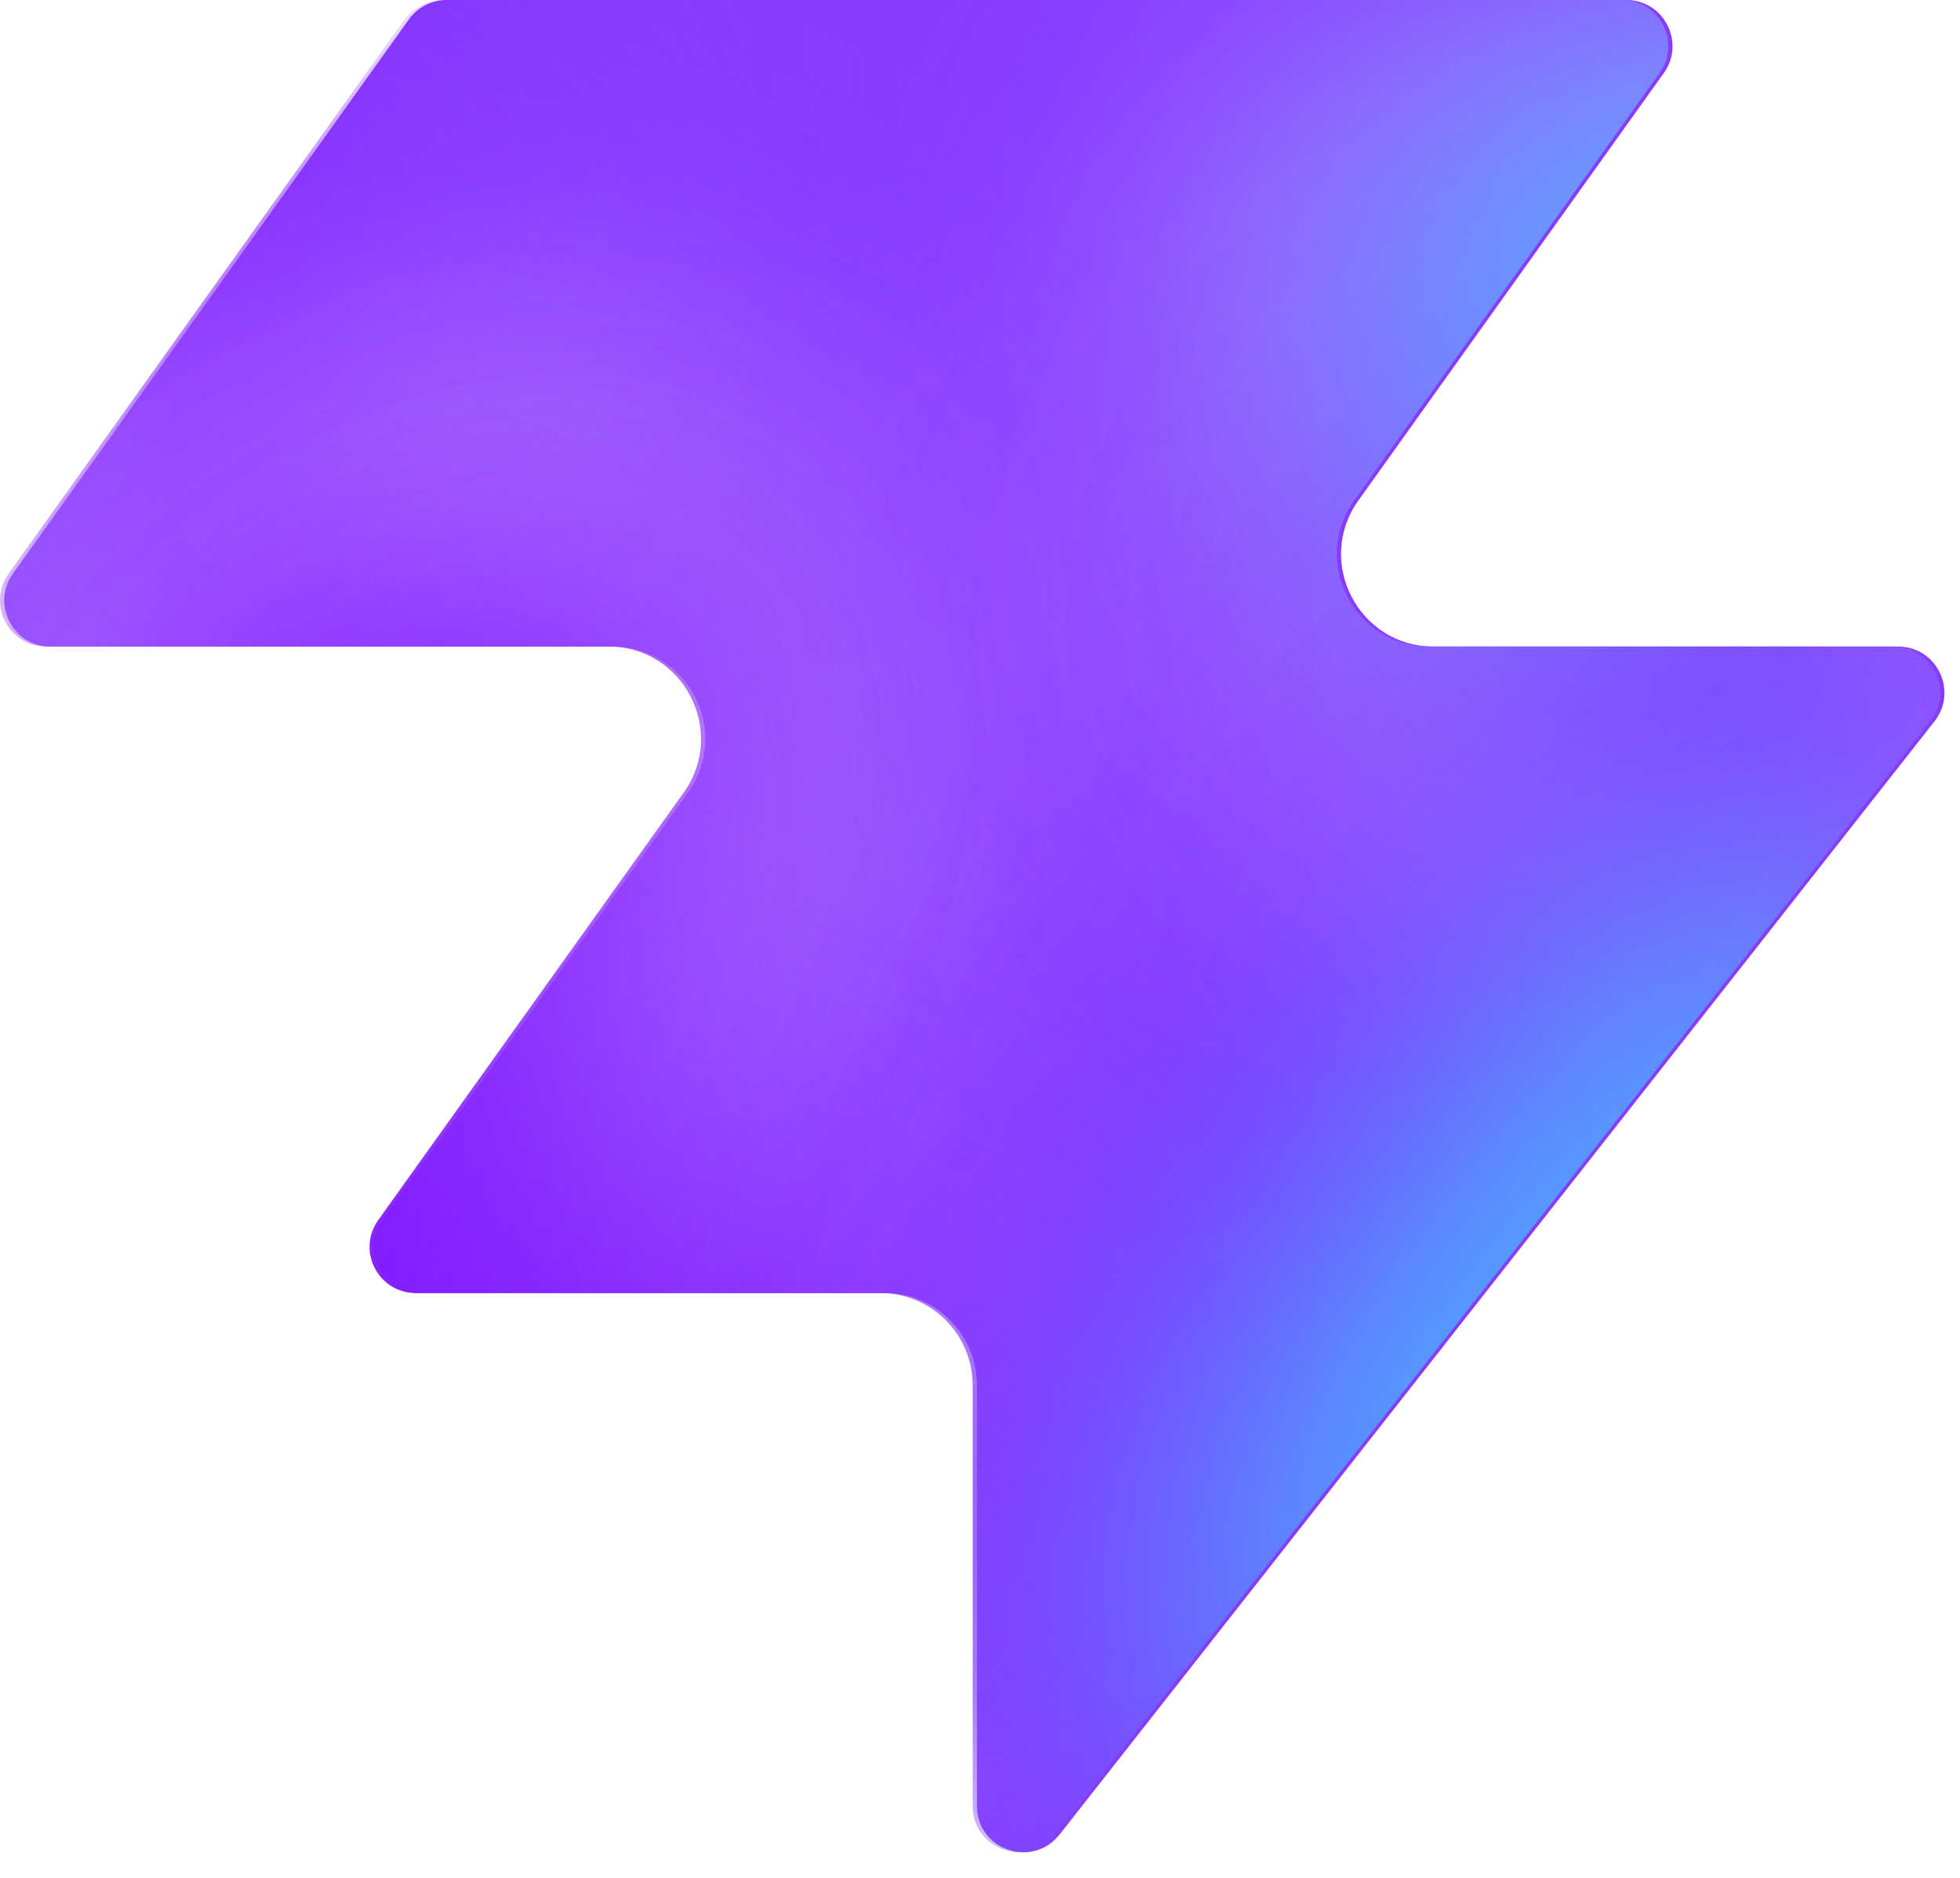
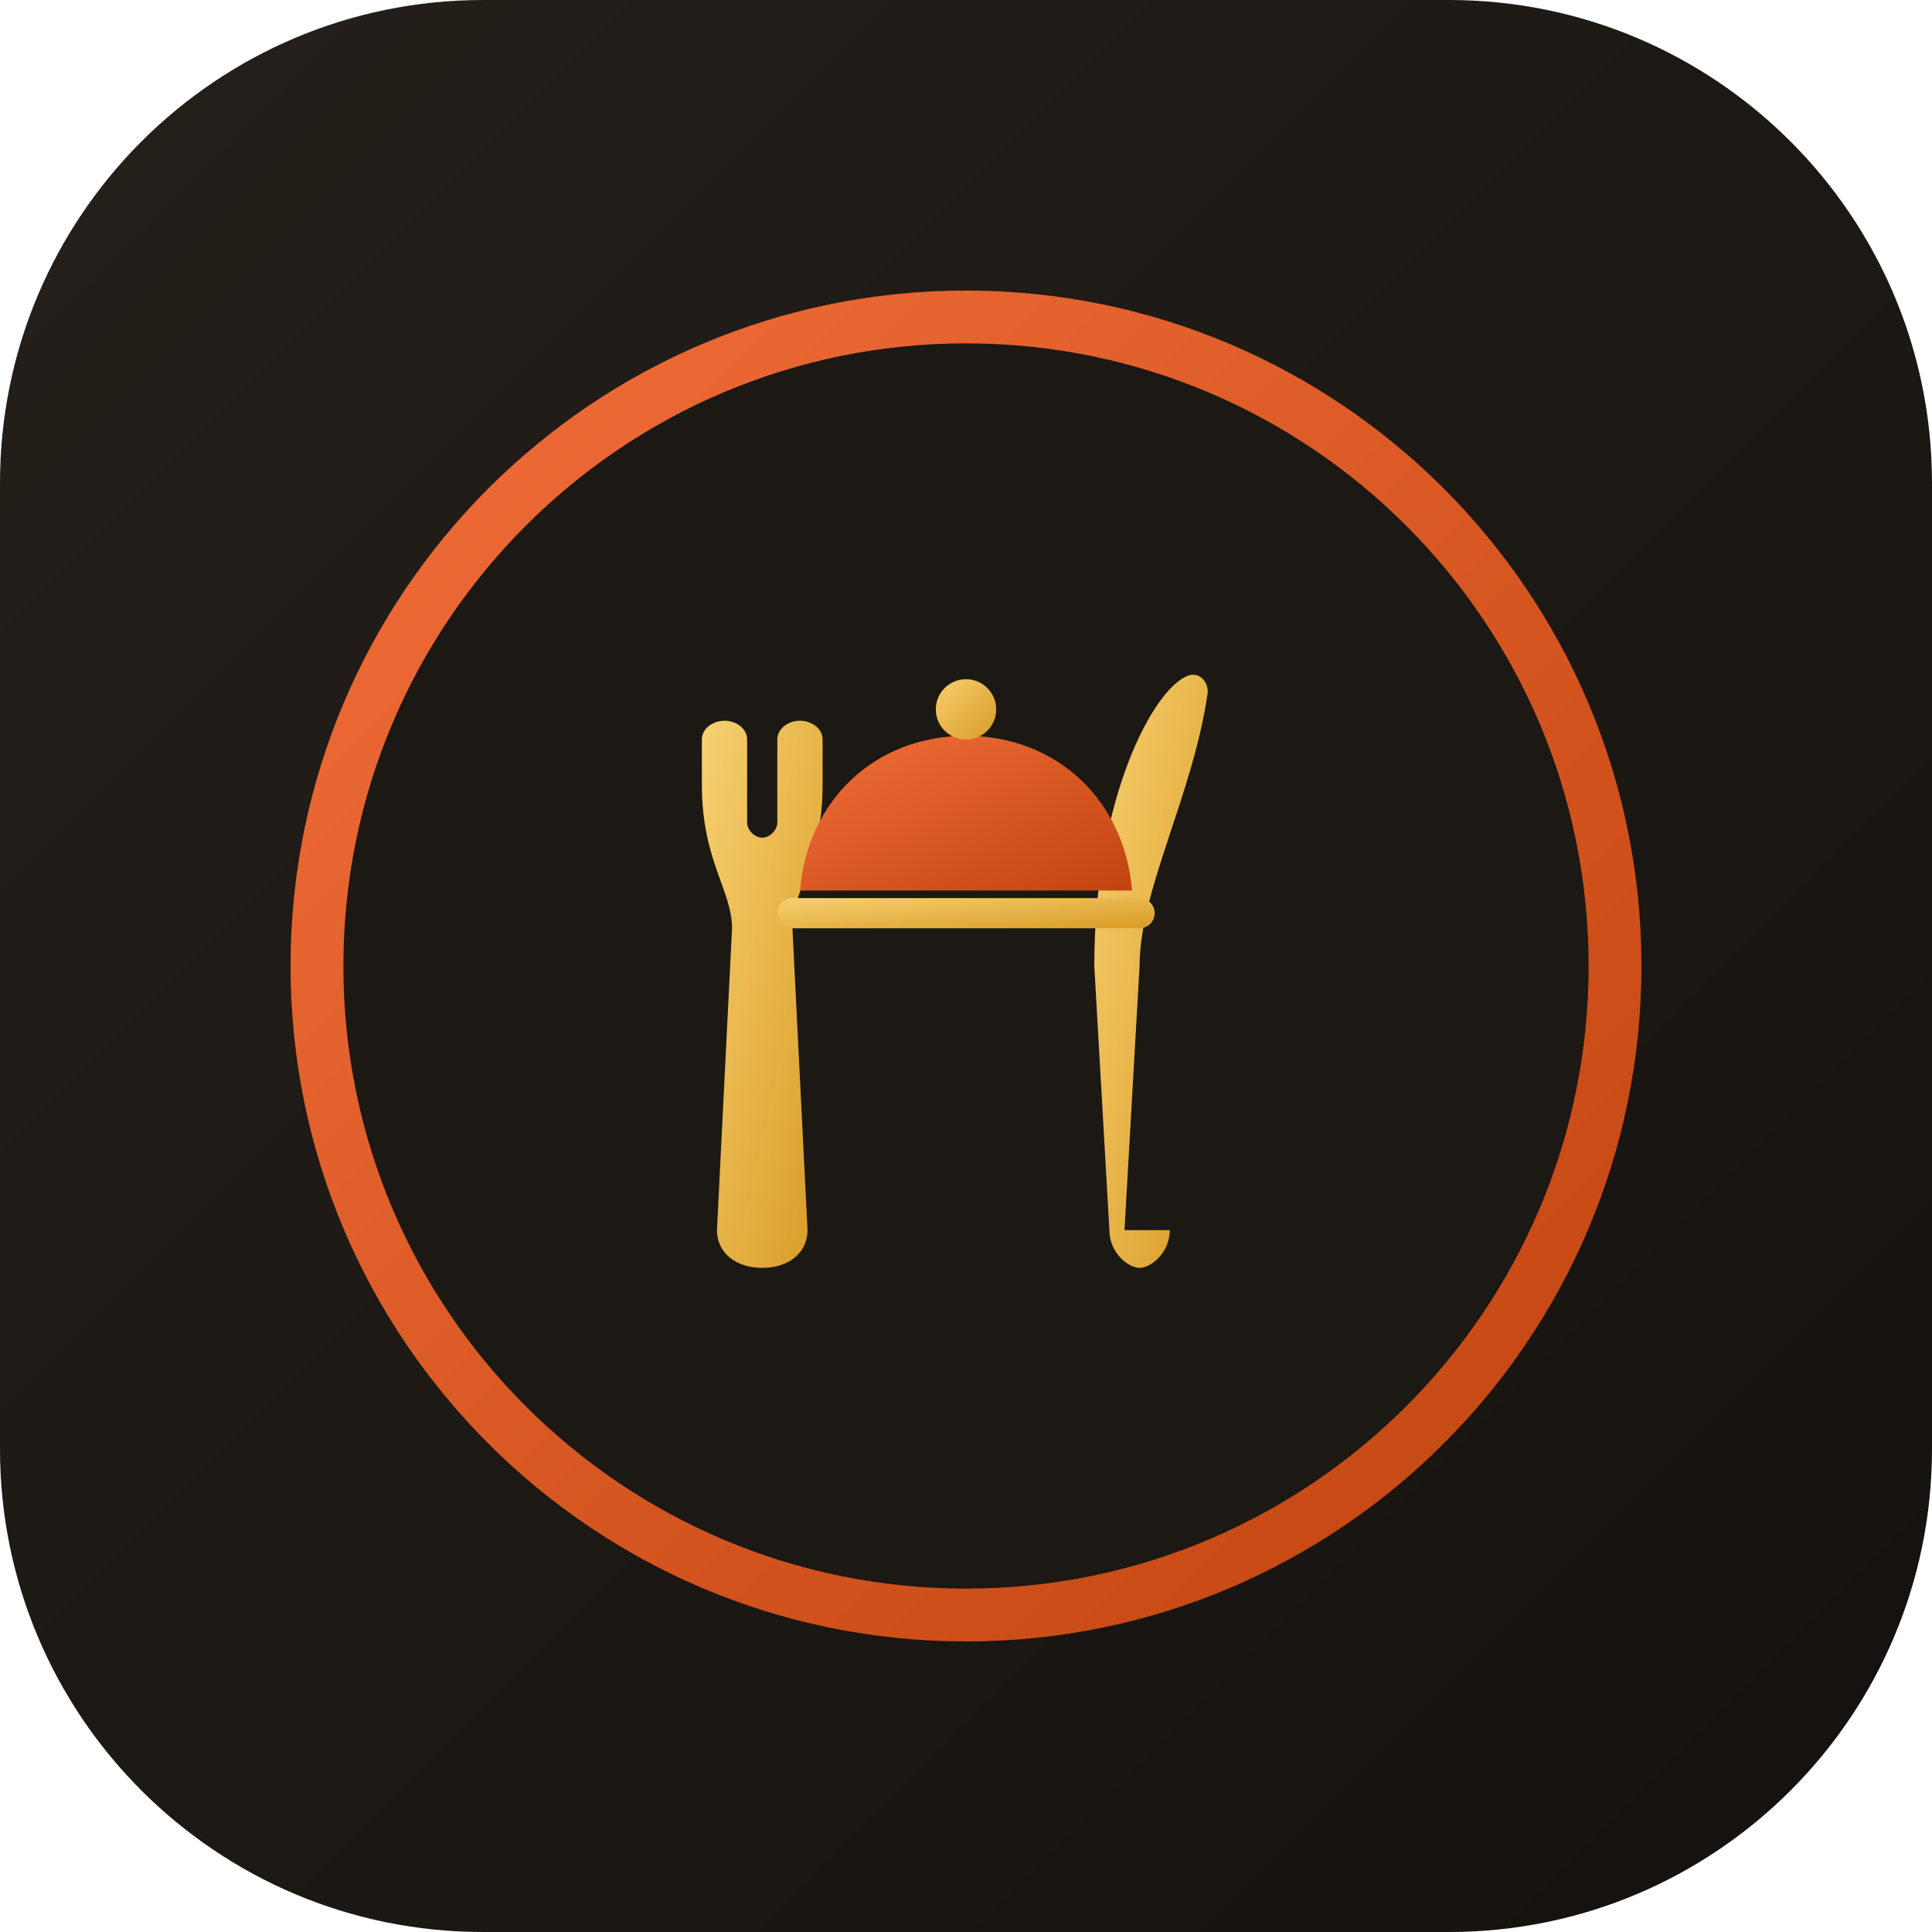
- <svg xmlns="http://www.w3.org/2000/svg" width="48" height="46" fill="none" viewBox="0 0 48 46">
-   <path fill="#863bff" d="M25.946 44.938c-.664.845-2.021.375-2.021-.698V33.937a2.26 2.26 0 0 0-2.262-2.262H10.287c-.92 0-1.456-1.04-.92-1.788l7.48-10.471c1.07-1.497 0-3.578-1.842-3.578H1.237c-.92 0-1.456-1.04-.92-1.788L10.013.474c.214-.297.556-.474.92-.474h28.894c.92 0 1.456 1.04.92 1.788l-7.48 10.471c-1.07 1.498 0 3.579 1.842 3.579h11.377c.943 0 1.473 1.088.89 1.83L25.947 44.94z" style="fill:#863bff;fill:color(display-p3 .525 .23 1);fill-opacity:1" />
-   <mask id="a" width="48" height="46" x="0" y="0" maskUnits="userSpaceOnUse" style="mask-type:alpha">
-     <path fill="#000" d="M25.842 44.938c-.664.844-2.021.375-2.021-.698V33.937a2.26 2.26 0 0 0-2.262-2.262H10.183c-.92 0-1.456-1.04-.92-1.788l7.48-10.471c1.07-1.498 0-3.579-1.842-3.579H1.133c-.92 0-1.456-1.04-.92-1.787L9.91.473c.214-.297.556-.474.92-.474h28.894c.92 0 1.456 1.04.92 1.788l-7.48 10.471c-1.07 1.498 0 3.578 1.842 3.578h11.377c.943 0 1.473 1.088.89 1.832L25.843 44.94z" style="fill:#000;fill-opacity:1" />
-   </mask>
-   <g mask="url(#a)">
-     <g filter="url(#b)">
-       <ellipse cx="5.508" cy="14.704" fill="#ede6ff" rx="5.508" ry="14.704" style="fill:#ede6ff;fill:color(display-p3 .927 .903 1);fill-opacity:1" transform="matrix(.00324 1 1 -.00324 -4.47 31.516)" />
-     </g>
-     <g filter="url(#c)">
-       <ellipse cx="10.399" cy="29.851" fill="#ede6ff" rx="10.399" ry="29.851" style="fill:#ede6ff;fill:color(display-p3 .927 .903 1);fill-opacity:1" transform="matrix(.00324 1 1 -.00324 -39.328 7.883)" />
-     </g>
-     <g filter="url(#d)">
-       <ellipse cx="5.508" cy="30.487" fill="#7e14ff" rx="5.508" ry="30.487" style="fill:#7e14ff;fill:color(display-p3 .492 .077 1);fill-opacity:1" transform="rotate(89.814 -25.913 -14.639)scale(1 -1)" />
-     </g>
-     <g filter="url(#e)">
-       <ellipse cx="5.508" cy="30.599" fill="#7e14ff" rx="5.508" ry="30.599" style="fill:#7e14ff;fill:color(display-p3 .492 .077 1);fill-opacity:1" transform="rotate(89.814 -32.644 -3.334)scale(1 -1)" />
-     </g>
-     <g filter="url(#f)">
-       <ellipse cx="5.508" cy="30.599" fill="#7e14ff" rx="5.508" ry="30.599" style="fill:#7e14ff;fill:color(display-p3 .492 .077 1);fill-opacity:1" transform="matrix(.00324 1 1 -.00324 -34.34 30.47)" />
-     </g>
-     <g filter="url(#g)">
-       <ellipse cx="14.072" cy="22.078" fill="#ede6ff" rx="14.072" ry="22.078" style="fill:#ede6ff;fill:color(display-p3 .927 .903 1);fill-opacity:1" transform="rotate(93.35 24.506 48.493)scale(-1 1)" />
-     </g>
-     <g filter="url(#h)">
-       <ellipse cx="3.47" cy="21.501" fill="#7e14ff" rx="3.47" ry="21.501" style="fill:#7e14ff;fill:color(display-p3 .492 .077 1);fill-opacity:1" transform="rotate(89.009 28.708 47.59)scale(-1 1)" />
-     </g>
-     <g filter="url(#i)">
-       <ellipse cx="3.47" cy="21.501" fill="#7e14ff" rx="3.47" ry="21.501" style="fill:#7e14ff;fill:color(display-p3 .492 .077 1);fill-opacity:1" transform="rotate(89.009 28.708 47.59)scale(-1 1)" />
-     </g>
-     <g filter="url(#j)">
-       <ellipse cx=".387" cy="8.972" fill="#7e14ff" rx="4.407" ry="29.108" style="fill:#7e14ff;fill:color(display-p3 .492 .077 1);fill-opacity:1" transform="rotate(39.51 .387 8.972)" />
-     </g>
-     <g filter="url(#k)">
-       <ellipse cx="47.523" cy="-6.092" fill="#7e14ff" rx="4.407" ry="29.108" style="fill:#7e14ff;fill:color(display-p3 .492 .077 1);fill-opacity:1" transform="rotate(37.892 47.523 -6.092)" />
-     </g>
-     <g filter="url(#l)">
-       <ellipse cx="41.412" cy="6.333" fill="#47bfff" rx="5.971" ry="9.665" style="fill:#47bfff;fill:color(display-p3 .28 .748 1);fill-opacity:1" transform="rotate(37.892 41.412 6.333)" />
-     </g>
-     <g filter="url(#m)">
-       <ellipse cx="-1.879" cy="38.332" fill="#7e14ff" rx="4.407" ry="29.108" style="fill:#7e14ff;fill:color(display-p3 .492 .077 1);fill-opacity:1" transform="rotate(37.892 -1.88 38.332)" />
-     </g>
-     <g filter="url(#n)">
-       <ellipse cx="-1.879" cy="38.332" fill="#7e14ff" rx="4.407" ry="29.108" style="fill:#7e14ff;fill:color(display-p3 .492 .077 1);fill-opacity:1" transform="rotate(37.892 -1.88 38.332)" />
-     </g>
-     <g filter="url(#o)">
-       <ellipse cx="35.651" cy="29.907" fill="#7e14ff" rx="4.407" ry="29.108" style="fill:#7e14ff;fill:color(display-p3 .492 .077 1);fill-opacity:1" transform="rotate(37.892 35.651 29.907)" />
-     </g>
-     <g filter="url(#p)">
-       <ellipse cx="38.418" cy="32.4" fill="#47bfff" rx="5.971" ry="15.297" style="fill:#47bfff;fill:color(display-p3 .28 .748 1);fill-opacity:1" transform="rotate(37.892 38.418 32.4)" />
-     </g>
+ <svg xmlns="http://www.w3.org/2000/svg" viewBox="0 0 512 512" width="64" height="64">
+   <defs>
+     <linearGradient id="rf-bg-fav" x1="0%" y1="0%" x2="100%" y2="100%">
+       <stop offset="0%" stop-color="#26201B" />
+       <stop offset="100%" stop-color="#14110E" />
+     </linearGradient>
+     <linearGradient id="rf-pri-fav" x1="0%" y1="0%" x2="100%" y2="100%">
+       <stop offset="0%" stop-color="#F26E3A" />
+       <stop offset="100%" stop-color="#C1440E" />
+     </linearGradient>
+     <linearGradient id="rf-gold-fav" x1="0%" y1="0%" x2="100%" y2="100%">
+       <stop offset="0%" stop-color="#F7D070" />
+       <stop offset="100%" stop-color="#D99B26" />
+     </linearGradient>
+   </defs>
+   <rect width="512" height="512" rx="128" fill="url(#rf-bg-fav)" />
+   <circle cx="256" cy="256" r="172" fill="#1C1814" stroke="url(#rf-pri-fav)" stroke-width="14" />
+   <g transform="translate(196, 256)">
+     <path d="M-6,70 L-2,-10 C-2,-20 -10,-28 -10,-48 L-10,-60 C-10,-63 -7,-65 -4,-65 C-1,-65 2,-63 2,-60 L2,-38 C2,-36 4,-34 6,-34 C8,-34 10,-36 10,-38 L10,-60 C10,-63 13,-65 16,-65 C19,-65 22,-63 22,-60 L22,-48 C22,-28 14,-20 14,-10 L18,70 C18,76 13,80 6,80 C-1,80 -6,76 -6,70 Z" fill="url(#rf-gold-fav)" />
  </g>
-   <defs>
-     <filter id="b" width="60.045" height="41.654" x="-19.77" y="16.149" color-interpolation-filters="sRGB" filterUnits="userSpaceOnUse">
-       <feFlood flood-opacity="0" result="BackgroundImageFix" />
-       <feBlend in="SourceGraphic" in2="BackgroundImageFix" result="shape" />
-       <feGaussianBlur result="effect1_foregroundBlur_2002_17158" stdDeviation="7.659" />
-     </filter>
-     <filter id="c" width="90.34" height="51.437" x="-54.613" y="-7.533" color-interpolation-filters="sRGB" filterUnits="userSpaceOnUse">
-       <feFlood flood-opacity="0" result="BackgroundImageFix" />
-       <feBlend in="SourceGraphic" in2="BackgroundImageFix" result="shape" />
-       <feGaussianBlur result="effect1_foregroundBlur_2002_17158" stdDeviation="7.659" />
-     </filter>
-     <filter id="d" width="79.355" height="29.4" x="-49.64" y="2.03" color-interpolation-filters="sRGB" filterUnits="userSpaceOnUse">
-       <feFlood flood-opacity="0" result="BackgroundImageFix" />
-       <feBlend in="SourceGraphic" in2="BackgroundImageFix" result="shape" />
-       <feGaussianBlur result="effect1_foregroundBlur_2002_17158" stdDeviation="4.596" />
-     </filter>
-     <filter id="e" width="79.579" height="29.4" x="-45.045" y="20.029" color-interpolation-filters="sRGB" filterUnits="userSpaceOnUse">
-       <feFlood flood-opacity="0" result="BackgroundImageFix" />
-       <feBlend in="SourceGraphic" in2="BackgroundImageFix" result="shape" />
-       <feGaussianBlur result="effect1_foregroundBlur_2002_17158" stdDeviation="4.596" />
-     </filter>
-     <filter id="f" width="79.579" height="29.4" x="-43.513" y="21.178" color-interpolation-filters="sRGB" filterUnits="userSpaceOnUse">
-       <feFlood flood-opacity="0" result="BackgroundImageFix" />
-       <feBlend in="SourceGraphic" in2="BackgroundImageFix" result="shape" />
-       <feGaussianBlur result="effect1_foregroundBlur_2002_17158" stdDeviation="4.596" />
-     </filter>
-     <filter id="g" width="74.749" height="58.852" x="15.756" y="-17.901" color-interpolation-filters="sRGB" filterUnits="userSpaceOnUse">
-       <feFlood flood-opacity="0" result="BackgroundImageFix" />
-       <feBlend in="SourceGraphic" in2="BackgroundImageFix" result="shape" />
-       <feGaussianBlur result="effect1_foregroundBlur_2002_17158" stdDeviation="7.659" />
-     </filter>
-     <filter id="h" width="61.377" height="25.362" x="23.548" y="2.284" color-interpolation-filters="sRGB" filterUnits="userSpaceOnUse">
-       <feFlood flood-opacity="0" result="BackgroundImageFix" />
-       <feBlend in="SourceGraphic" in2="BackgroundImageFix" result="shape" />
-       <feGaussianBlur result="effect1_foregroundBlur_2002_17158" stdDeviation="4.596" />
-     </filter>
-     <filter id="i" width="61.377" height="25.362" x="23.548" y="2.284" color-interpolation-filters="sRGB" filterUnits="userSpaceOnUse">
-       <feFlood flood-opacity="0" result="BackgroundImageFix" />
-       <feBlend in="SourceGraphic" in2="BackgroundImageFix" result="shape" />
-       <feGaussianBlur result="effect1_foregroundBlur_2002_17158" stdDeviation="4.596" />
-     </filter>
-     <filter id="j" width="56.045" height="63.649" x="-27.636" y="-22.853" color-interpolation-filters="sRGB" filterUnits="userSpaceOnUse">
-       <feFlood flood-opacity="0" result="BackgroundImageFix" />
-       <feBlend in="SourceGraphic" in2="BackgroundImageFix" result="shape" />
-       <feGaussianBlur result="effect1_foregroundBlur_2002_17158" stdDeviation="4.596" />
-     </filter>
-     <filter id="k" width="54.814" height="64.646" x="20.116" y="-38.415" color-interpolation-filters="sRGB" filterUnits="userSpaceOnUse">
-       <feFlood flood-opacity="0" result="BackgroundImageFix" />
-       <feBlend in="SourceGraphic" in2="BackgroundImageFix" result="shape" />
-       <feGaussianBlur result="effect1_foregroundBlur_2002_17158" stdDeviation="4.596" />
-     </filter>
-     <filter id="l" width="33.541" height="35.313" x="24.641" y="-11.323" color-interpolation-filters="sRGB" filterUnits="userSpaceOnUse">
-       <feFlood flood-opacity="0" result="BackgroundImageFix" />
-       <feBlend in="SourceGraphic" in2="BackgroundImageFix" result="shape" />
-       <feGaussianBlur result="effect1_foregroundBlur_2002_17158" stdDeviation="4.596" />
-     </filter>
-     <filter id="m" width="54.814" height="64.646" x="-29.286" y="6.009" color-interpolation-filters="sRGB" filterUnits="userSpaceOnUse">
-       <feFlood flood-opacity="0" result="BackgroundImageFix" />
-       <feBlend in="SourceGraphic" in2="BackgroundImageFix" result="shape" />
-       <feGaussianBlur result="effect1_foregroundBlur_2002_17158" stdDeviation="4.596" />
-     </filter>
-     <filter id="n" width="54.814" height="64.646" x="-29.286" y="6.009" color-interpolation-filters="sRGB" filterUnits="userSpaceOnUse">
-       <feFlood flood-opacity="0" result="BackgroundImageFix" />
-       <feBlend in="SourceGraphic" in2="BackgroundImageFix" result="shape" />
-       <feGaussianBlur result="effect1_foregroundBlur_2002_17158" stdDeviation="4.596" />
-     </filter>
-     <filter id="o" width="54.814" height="64.646" x="8.244" y="-2.416" color-interpolation-filters="sRGB" filterUnits="userSpaceOnUse">
-       <feFlood flood-opacity="0" result="BackgroundImageFix" />
-       <feBlend in="SourceGraphic" in2="BackgroundImageFix" result="shape" />
-       <feGaussianBlur result="effect1_foregroundBlur_2002_17158" stdDeviation="4.596" />
-     </filter>
-     <filter id="p" width="39.409" height="43.623" x="18.713" y="10.588" color-interpolation-filters="sRGB" filterUnits="userSpaceOnUse">
-       <feFlood flood-opacity="0" result="BackgroundImageFix" />
-       <feBlend in="SourceGraphic" in2="BackgroundImageFix" result="shape" />
-       <feGaussianBlur result="effect1_foregroundBlur_2002_17158" stdDeviation="4.596" />
-     </filter>
-   </defs>
+   <g transform="translate(304, 256)">
+     <path d="M-6,70 L-2,0 C-2,-20 12,-45 16,-72 C16.5,-75 14,-78 11,-77 C2,-74 -14,-45 -14,0 L-10,70 C-10,76 -5,80 -2,80 C1,80 6,76 6,70 Z" fill="url(#rf-gold-fav)" />
+   </g>
+   <path d="M256,195 C232,195 214,212 212,236 L300,236 C298,212 280,195 256,195 Z" fill="url(#rf-pri-fav)" />
+   <circle cx="256" cy="188" r="8" fill="url(#rf-gold-fav)" />
+   <rect x="206" y="238" width="100" height="8" rx="4" fill="url(#rf-gold-fav)" />
</svg>
